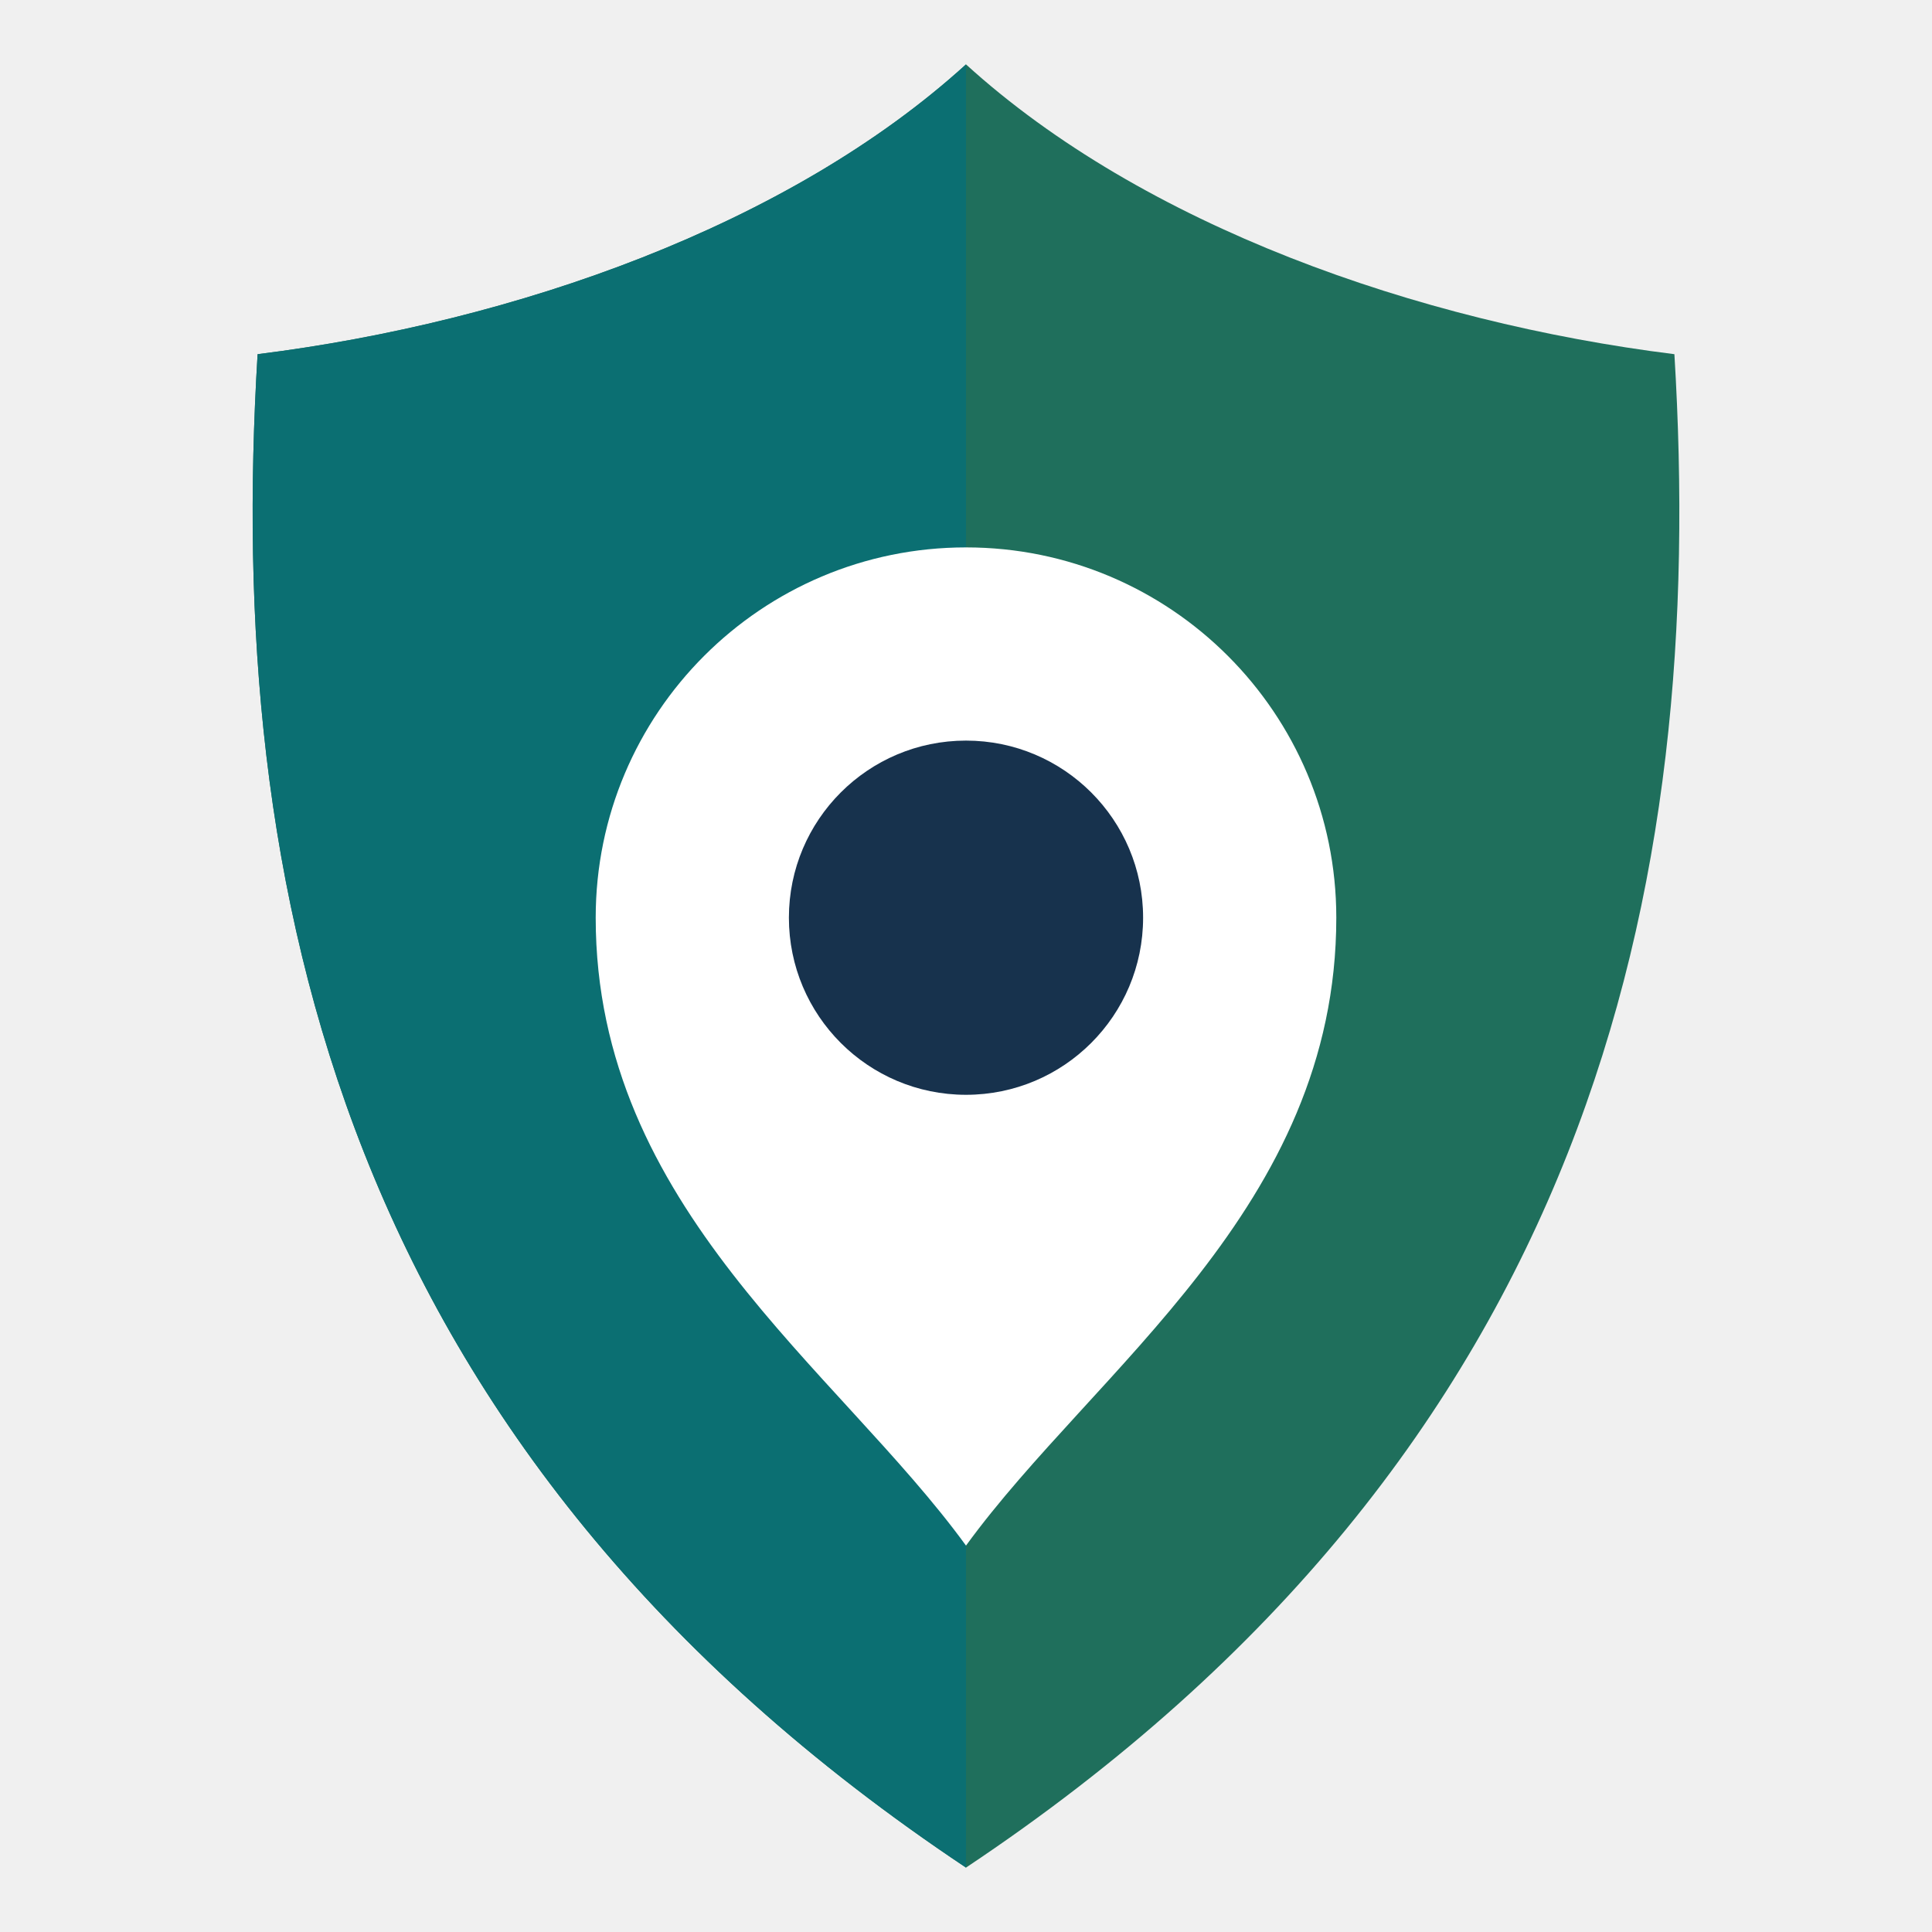
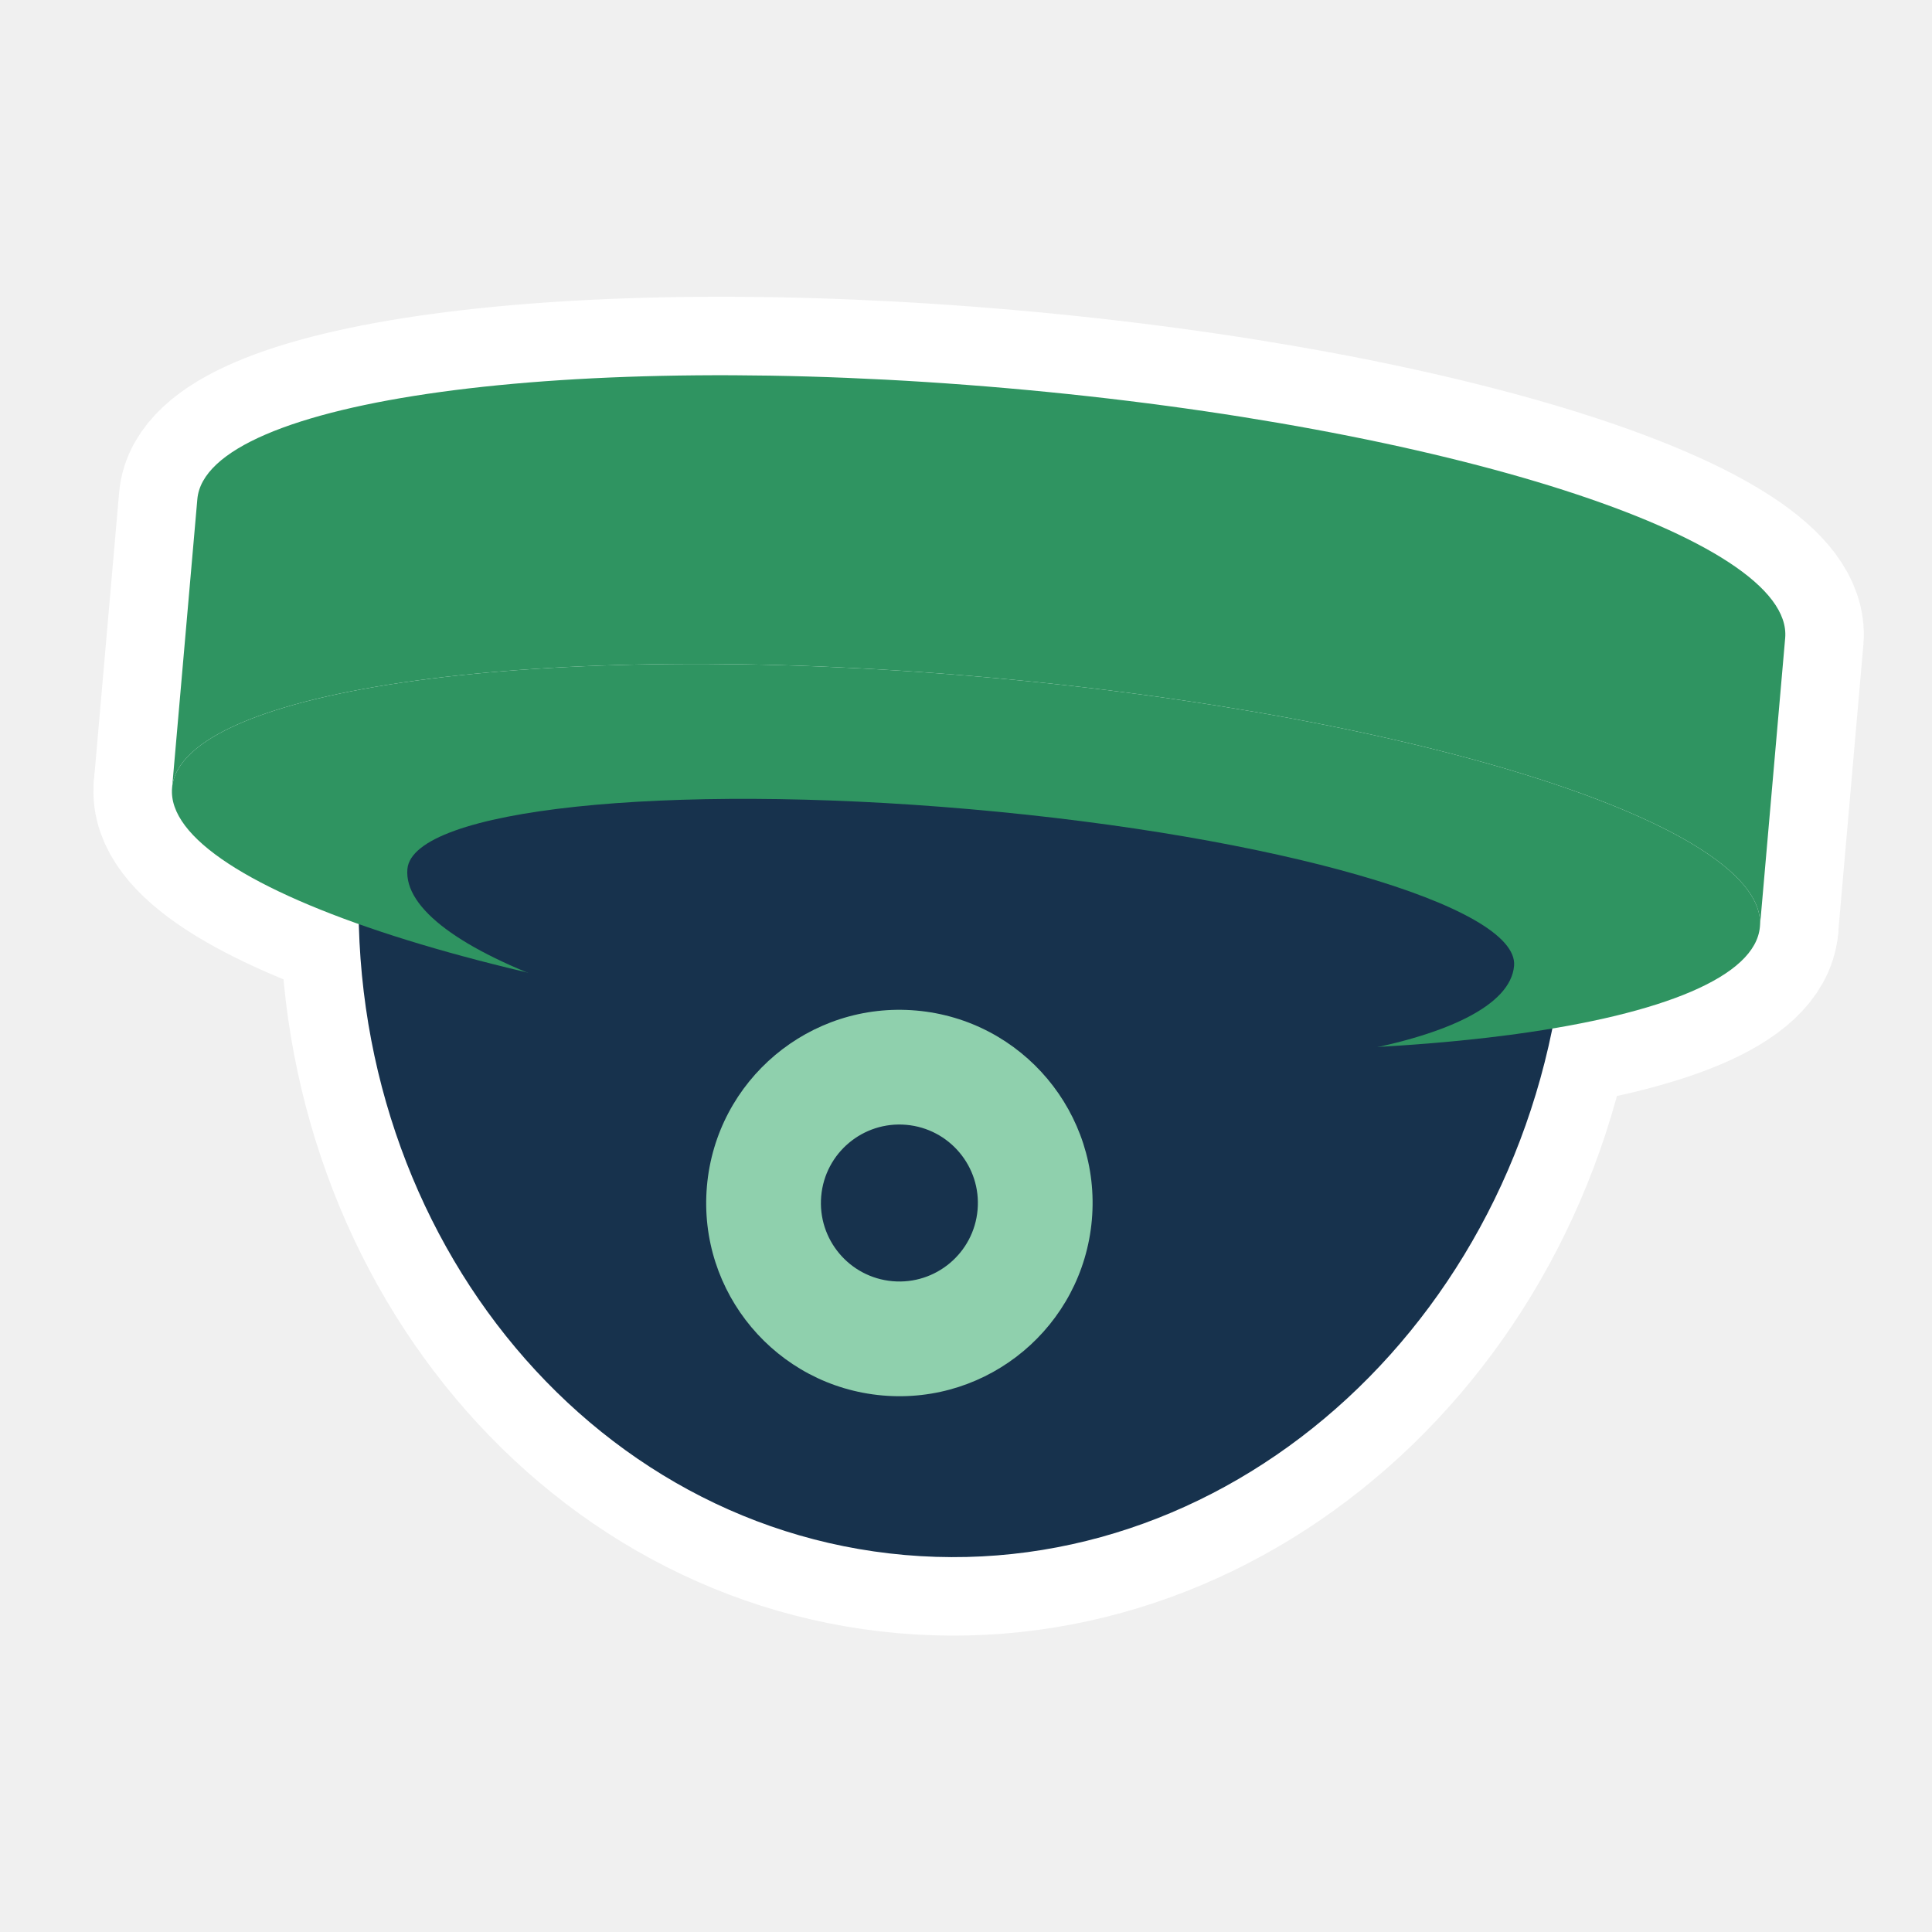
- <svg xmlns="http://www.w3.org/2000/svg" viewBox="0 0 240 240" width="32" height="32" role="img" aria-label="PhySec">
-   <g transform="translate(20 0)">
-     <path d="M100 8 C78 28 44 40 12 44 C8 110 22 180 100 232 C178 180 192 110 188 44 C156 40 122 28 100 8 Z" fill="#1f6f5c" />
-     <path d="M100 8 C78 28 44 40 12 44 C8 110 22 180 100 232 Z" fill="#0b6f72" />
-     <path d="M100 192 C84 170 54 150 54 114 A46 46 0 0 1 146 114 C146 150 116 170 100 192 Z" fill="#fff" />
-     <circle cx="100" cy="114" r="22" fill="#17324d" />
+ <svg xmlns="http://www.w3.org/2000/svg" viewBox="118 69 160 160" width="32" height="32" role="img" aria-label="PhySec">
+   <g transform="rotate(5 198 140)">
+     <g fill="#fff" stroke="#fff" stroke-width="13" stroke-linejoin="round">
+       <path d="M132 140 V116 A66 15 0 0 1 264 116 V140 A66 15 0 0 0 132 140 Z" />
+       <ellipse cx="198" cy="140" rx="66" ry="15" />
+       <path d="M148 143 A50 11 0 0 1 248 143 A50 55 0 0 1 148 143 Z" />
+     </g>
+     <path d="M148 143 A50 11 0 0 1 248 143 A50 55 0 0 1 148 143 Z" fill="#17324d" />
+     <path d="M132 140 V116 A66 15 0 0 1 264 116 V140 A66 15 0 0 0 132 140 Z" fill="#2f9461" />
+     <ellipse cx="198" cy="140" rx="66" ry="15" fill="#2f9461" />
+     <path d="M152 145 A46 9 0 0 1 244 145 A46 12 0 0 1 152 145Z" fill="#17324d" />
+     <circle cx="195" cy="169" r="16" fill="#8fd0ad" />
+     <circle cx="195" cy="169" r="6.5" fill="#17324d" />
  </g>
</svg>
